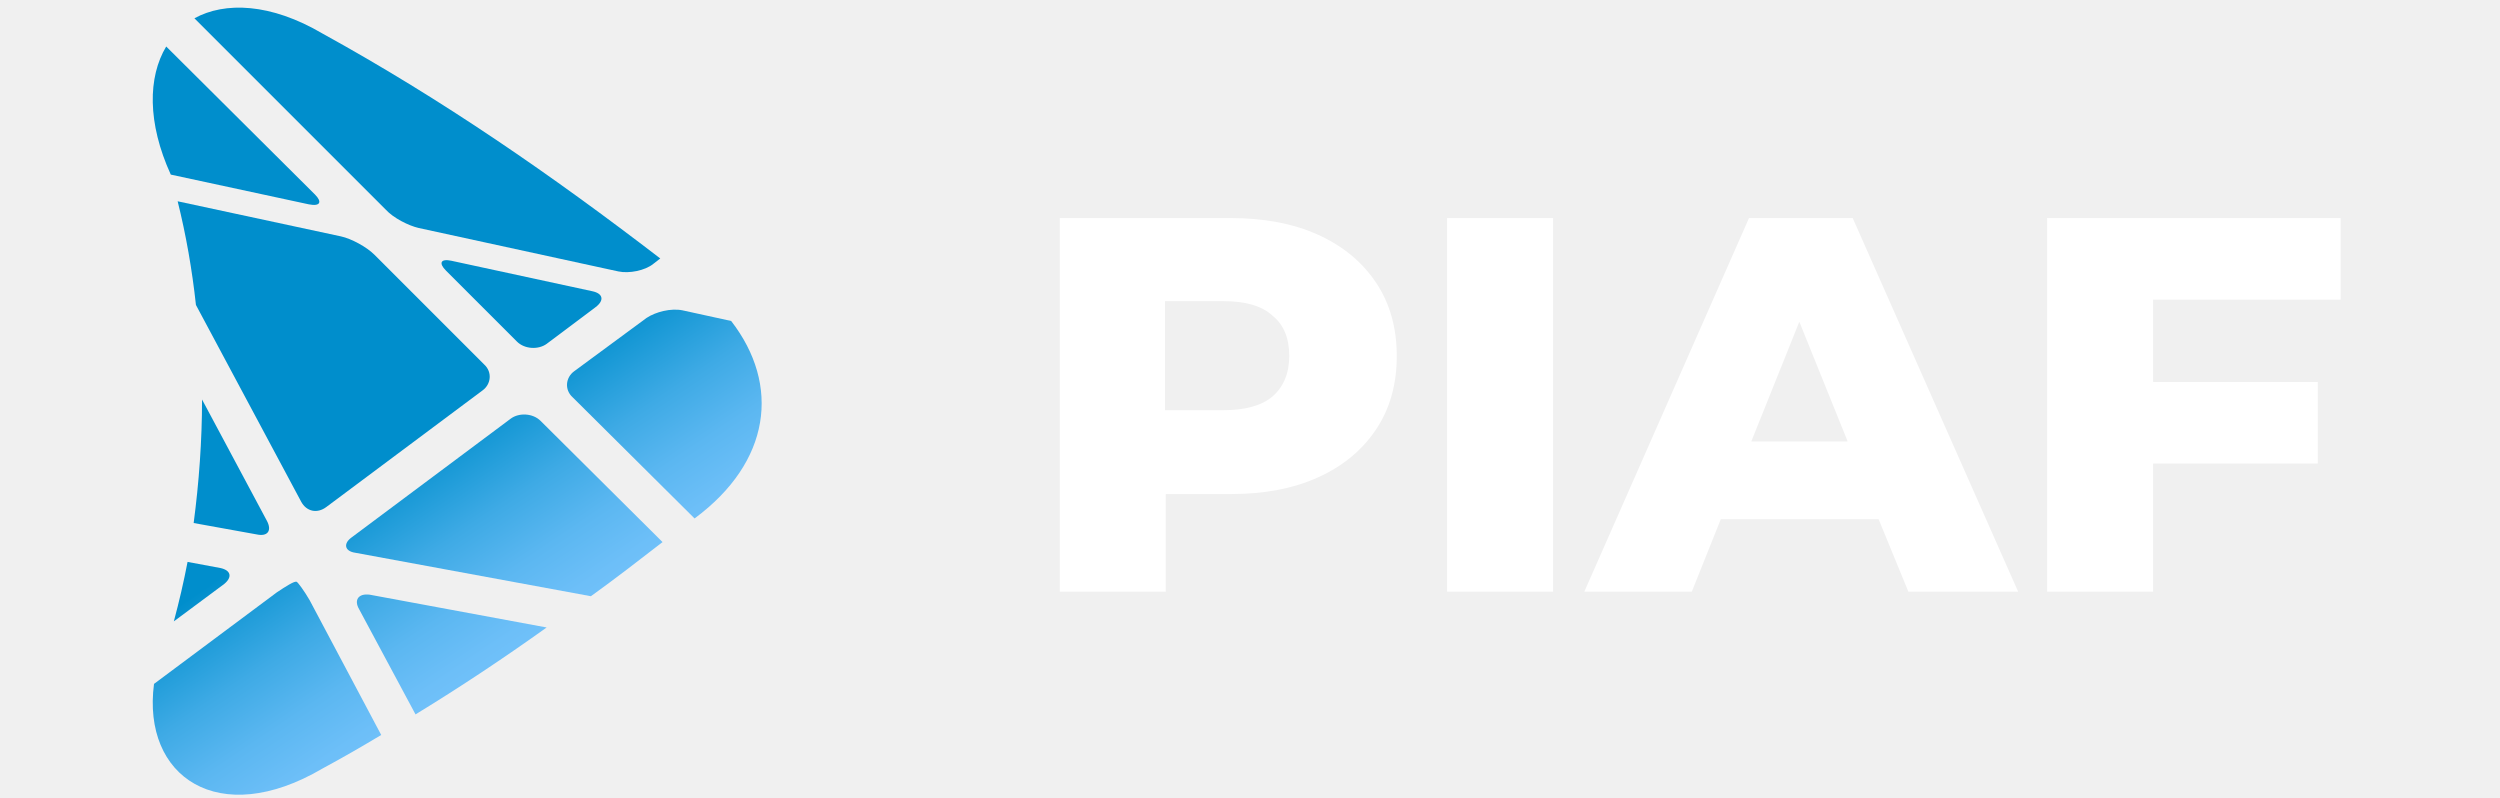
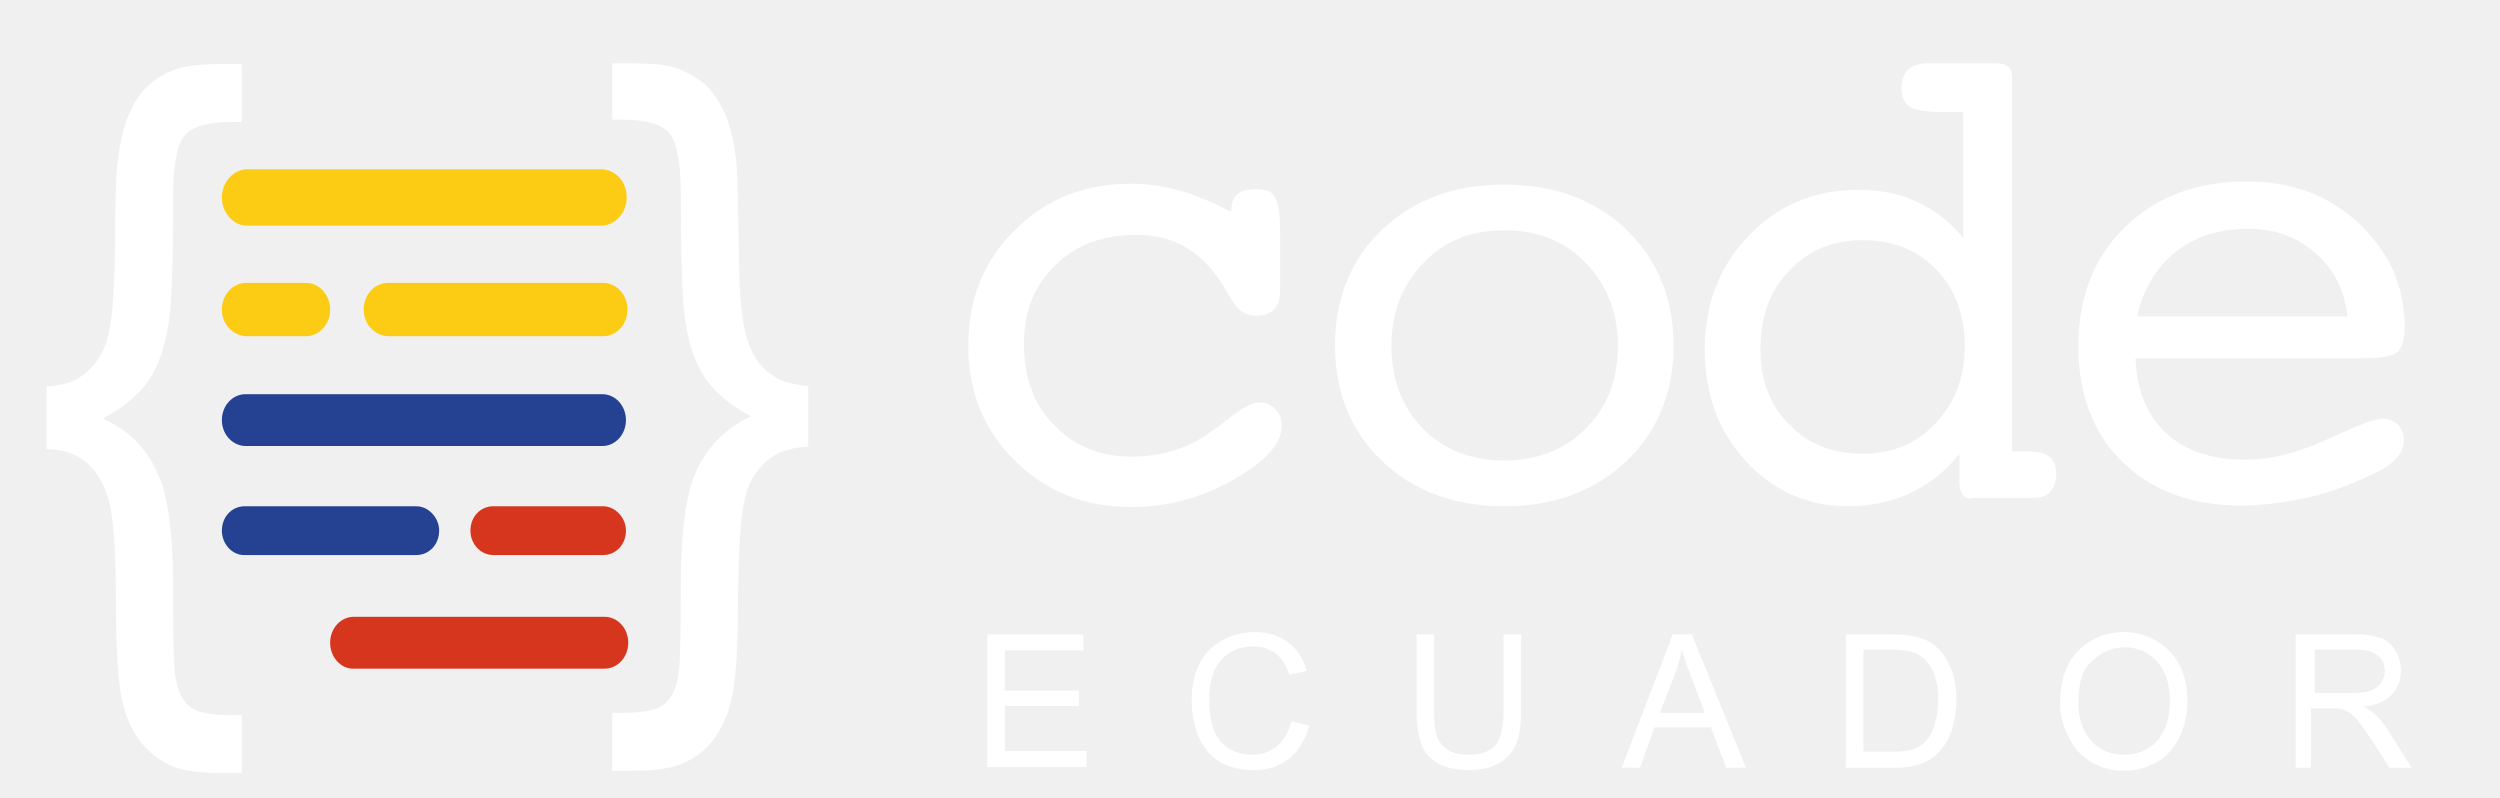
<svg xmlns="http://www.w3.org/2000/svg" version="1.1" id="Layer_1" x="0px" y="0px" viewBox="0 0 327.9 104.6" style="enable-background:new 0 0 327.9 104.6;" xml:space="preserve">
  <style type="text/css">
- 	.st0{fill:url(#SVGID_1_);}
- 	.st1{fill:url(#SVGID_2_);}
- 	.st2{fill:url(#SVGID_3_);}
- 	.st3{fill:url(#SVGID_4_);}
- 	.st4{fill:url(#SVGID_5_);}
- 	.st5{fill:url(#SVGID_6_);}
- 	.st6{fill:url(#SVGID_7_);}
- 	.st7{fill:url(#SVGID_8_);}
- 	.st8{fill:url(#SVGID_9_);}
- 	.st9{fill:url(#SVGID_10_);}
- 	.st10{fill:#FFFFFF;}
+ 	.st0{fill:#FFFFFF;}
+ 	.st1{fill:#D7361E;}
+ 	.st2{fill:#244192;}
+ 	.st3{fill:#FCCB14;}
</style>
  <g>
    <g>
-       <linearGradient id="SVGID_1_" gradientUnits="userSpaceOnUse" x1="16.32" y1="18.852" x2="64.75" y2="90.652">
-         <stop offset="0.626" style="stop-color:#008ECC" />
-         <stop offset="0.674" style="stop-color:#1698D5" />
-         <stop offset="0.773" style="stop-color:#3EAAE5" />
-         <stop offset="0.864" style="stop-color:#5BB7F1" />
-         <stop offset="0.943" style="stop-color:#6DBFF8" />
-         <stop offset="1" style="stop-color:#73C2FB" />
-       </linearGradient>
-       <path class="st0" d="M47.1,79.9l7.4,13.8c5.9-3.6,11.6-7.4,17.2-11.4l-23.2-4.3C47,77.8,46.4,78.7,47.1,79.9z" />
-       <linearGradient id="SVGID_2_" gradientUnits="userSpaceOnUse" x1="-5.94" y1="33.867" x2="42.489" y2="105.667">
-         <stop offset="0.626" style="stop-color:#008ECC" />
-         <stop offset="0.674" style="stop-color:#1698D5" />
-         <stop offset="0.773" style="stop-color:#3EAAE5" />
-         <stop offset="0.864" style="stop-color:#5BB7F1" />
-         <stop offset="0.943" style="stop-color:#6DBFF8" />
-         <stop offset="1" style="stop-color:#73C2FB" />
-       </linearGradient>
-       <path class="st1" d="M38.9,76.3c-0.3-0.1-1.4,0.6-2.6,1.4l-16.1,12c-1.6,12.2,8.5,19.1,22.1,11.1c2.6-1.4,5.2-2.9,7.7-4.4    l-9.4-17.7C39.9,77.5,39.1,76.4,38.9,76.3z" />
-       <linearGradient id="SVGID_3_" gradientUnits="userSpaceOnUse" x1="50.78" y1="-4.391" x2="99.21" y2="67.408">
-         <stop offset="0.626" style="stop-color:#008ECC" />
-         <stop offset="0.674" style="stop-color:#1698D5" />
-         <stop offset="0.773" style="stop-color:#3EAAE5" />
-         <stop offset="0.864" style="stop-color:#5BB7F1" />
-         <stop offset="0.943" style="stop-color:#6DBFF8" />
-         <stop offset="1" style="stop-color:#73C2FB" />
-       </linearGradient>
-       <path class="st2" d="M84.8,41.7l-9.5,7c-1.1,0.8-1.3,2.4-0.2,3.4L91.1,68c10-7.4,11.3-17.5,4.8-25.9l-6.4-1.4    C88,40.4,86,40.9,84.8,41.7z" />
-       <linearGradient id="SVGID_4_" gradientUnits="userSpaceOnUse" x1="26.157" y1="12.217" x2="74.587" y2="84.017">
-         <stop offset="0.626" style="stop-color:#008ECC" />
-         <stop offset="0.674" style="stop-color:#1698D5" />
-         <stop offset="0.773" style="stop-color:#3EAAE5" />
-         <stop offset="0.864" style="stop-color:#5BB7F1" />
-         <stop offset="0.943" style="stop-color:#6DBFF8" />
-         <stop offset="1" style="stop-color:#73C2FB" />
-       </linearGradient>
-       <path class="st3" d="M70.9,55.2c-1-1-2.8-1.1-3.9-0.3L46.1,70.5c-1.1,0.8-0.9,1.8,0.5,2l30.9,5.7c3.2-2.3,6.3-4.7,9.4-7.1    L70.9,55.2z" />
-       <linearGradient id="SVGID_5_" gradientUnits="userSpaceOnUse" x1="43.777" y1="0.333" x2="92.206" y2="72.132">
-         <stop offset="0.626" style="stop-color:#008ECC" />
-         <stop offset="0.674" style="stop-color:#1698D5" />
-         <stop offset="0.773" style="stop-color:#3EAAE5" />
-         <stop offset="0.864" style="stop-color:#5BB7F1" />
-         <stop offset="0.943" style="stop-color:#6DBFF8" />
-         <stop offset="1" style="stop-color:#73C2FB" />
-       </linearGradient>
-       <path class="st4" d="M77.7,38.2l-18.5-4c-1.4-0.3-1.7,0.3-0.7,1.3l9.3,9.3c1,1,2.8,1.1,3.9,0.3l6.4-4.8    C79.3,39.4,79.1,38.5,77.7,38.2z" />
-       <linearGradient id="SVGID_6_" gradientUnits="userSpaceOnUse" x1="24.538" y1="13.31" x2="72.967" y2="85.109">
-         <stop offset="0.626" style="stop-color:#008ECC" />
-         <stop offset="0.674" style="stop-color:#1698D5" />
-         <stop offset="0.773" style="stop-color:#3EAAE5" />
-         <stop offset="0.864" style="stop-color:#5BB7F1" />
-         <stop offset="0.943" style="stop-color:#6DBFF8" />
-         <stop offset="1" style="stop-color:#73C2FB" />
-       </linearGradient>
-       <path class="st5" d="M41.3,25.5L21.8,6.1c-2.4,4-2.5,10,0.6,16.8l18.1,3.9C42,27.1,42.3,26.5,41.3,25.5z" />
-       <linearGradient id="SVGID_7_" gradientUnits="userSpaceOnUse" x1="3.661" y1="27.391" x2="52.09" y2="99.191">
-         <stop offset="0.626" style="stop-color:#008ECC" />
-         <stop offset="0.674" style="stop-color:#1698D5" />
-         <stop offset="0.773" style="stop-color:#3EAAE5" />
-         <stop offset="0.864" style="stop-color:#5BB7F1" />
-         <stop offset="0.943" style="stop-color:#6DBFF8" />
-         <stop offset="1" style="stop-color:#73C2FB" />
-       </linearGradient>
-       <path class="st6" d="M35,68.3l-8.5-15.9c0,5.4-0.4,10.9-1.1,16.2l8.3,1.5C35.1,70.4,35.7,69.6,35,68.3z" />
-       <linearGradient id="SVGID_8_" gradientUnits="userSpaceOnUse" x1="43.932" y1="0.228" x2="92.362" y2="72.027">
-         <stop offset="0.626" style="stop-color:#008ECC" />
-         <stop offset="0.674" style="stop-color:#1698D5" />
-         <stop offset="0.773" style="stop-color:#3EAAE5" />
-         <stop offset="0.864" style="stop-color:#5BB7F1" />
-         <stop offset="0.943" style="stop-color:#6DBFF8" />
-         <stop offset="1" style="stop-color:#73C2FB" />
-       </linearGradient>
-       <path class="st7" d="M54.9,29.9l26.2,5.7c1.4,0.3,3.5-0.1,4.6-1l0.9-0.7C72.4,23,58.1,13.1,42.3,4.4c-6.8-4-12.8-4.2-16.8-2    l25.1,25.1C51.6,28.6,53.6,29.6,54.9,29.9z" />
-       <linearGradient id="SVGID_9_" gradientUnits="userSpaceOnUse" x1="-4.338" y1="32.786" x2="44.092" y2="104.586">
-         <stop offset="0.626" style="stop-color:#008ECC" />
-         <stop offset="0.674" style="stop-color:#1698D5" />
-         <stop offset="0.773" style="stop-color:#3EAAE5" />
-         <stop offset="0.864" style="stop-color:#5BB7F1" />
-         <stop offset="0.943" style="stop-color:#6DBFF8" />
-         <stop offset="1" style="stop-color:#73C2FB" />
-       </linearGradient>
-       <path class="st8" d="M28.9,74.5l-4.3-0.8c-0.5,2.6-1.1,5.2-1.8,7.8l6.6-4.9C30.5,75.7,30.3,74.8,28.9,74.5z" />
-       <linearGradient id="SVGID_10_" gradientUnits="userSpaceOnUse" x1="22.959" y1="14.375" x2="71.388" y2="86.174">
-         <stop offset="0.626" style="stop-color:#008ECC" />
-         <stop offset="0.674" style="stop-color:#1698D5" />
-         <stop offset="0.773" style="stop-color:#3EAAE5" />
-         <stop offset="0.864" style="stop-color:#5BB7F1" />
-         <stop offset="0.943" style="stop-color:#6DBFF8" />
-         <stop offset="1" style="stop-color:#73C2FB" />
-       </linearGradient>
-       <path class="st9" d="M39.5,65.8c0.7,1.3,2.1,1.6,3.3,0.7l20.5-15.3c1.1-0.8,1.3-2.4,0.2-3.4L49.1,33.4c-1-1-3-2.1-4.4-2.4    l-21.4-4.6c1.1,4.4,1.9,9,2.4,13.6L39.5,65.8z" />
+       <path class="st0" d="M105.9,58.6c-2.3,0.1-4.1,0.7-5.5,2c-1.4,1.3-2.4,3-2.8,5.3c-0.5,2.2-0.7,6.2-0.8,12c0,5.8-0.2,10-0.6,12.5    c-0.4,2.5-1.2,4.6-2.4,6.3c-1.2,1.7-2.8,2.9-4.7,3.6c-1.3,0.5-3.4,0.8-6.3,0.8h-2.5v-7.6h1.4c2.8,0,4.7-0.4,5.6-1.3    c1-0.9,1.6-2.4,1.8-4.6c0.1-1.2,0.2-4.9,0.2-11.2c0-6.9,0.7-11.9,2.2-15c1.5-3,3.8-5.3,7-6.8c-2.7-1.4-4.7-3.1-6-5    c-1.3-1.9-2.2-4.5-2.7-8c-0.3-2.2-0.5-7.6-0.5-16c0-4.2-0.5-6.9-1.5-8.1c-1-1.2-3-1.8-6.1-1.8h-1.4V8.3h2.5c2.5,0,4.4,0.2,5.5,0.5    c1.6,0.5,3,1.3,4.1,2.2c1.1,1,1.9,2.3,2.7,3.9c0.7,1.6,1.2,3.8,1.5,6.5c0.1,1.7,0.2,5.3,0.3,10.6c0,5.4,0.3,9.2,0.8,11.4    c0.5,2.2,1.4,4,2.8,5.2c1.4,1.3,3.3,1.9,5.5,2V58.6z" />
    </g>
    <g>
-       <path class="st10" d="M172.9,30.8c3.3,1.5,5.8,3.6,7.6,6.3c1.8,2.7,2.7,5.9,2.7,9.6c0,3.7-0.9,6.9-2.7,9.6    c-1.8,2.7-4.3,4.8-7.6,6.3c-3.3,1.5-7.1,2.2-11.5,2.2h-8.5v12.8h-13.9v-49h22.4C165.7,28.6,169.6,29.3,172.9,30.8z M166.9,52    c1.4-1.2,2.2-3,2.2-5.3c0-2.3-0.7-4.1-2.2-5.3c-1.4-1.3-3.6-1.9-6.4-1.9h-7.7v14.3h7.7C163.3,53.8,165.5,53.2,166.9,52z" />
-       <path class="st10" d="M189.8,28.6h13.9v49h-13.9V28.6z" />
-       <path class="st10" d="M246.4,68.1h-20.7l-3.8,9.5h-14.1l21.6-49h13.6l21.7,49h-14.4L246.4,68.1z M242.3,57.8L236,42.2l-6.3,15.7    H242.3z" />
-       <path class="st10" d="M282.4,39.3v10.8H304v10.7h-21.6v16.8h-13.9v-49H307v10.7H282.4z" />
+       <path class="st0" d="M6,50.7c2.3-0.1,4.1-0.7,5.5-2c1.4-1.3,2.4-3,2.8-5.2c0.5-2.2,0.7-6,0.8-11.4c0-5.4,0.1-8.9,0.3-10.6    c0.3-2.7,0.8-4.9,1.5-6.5c0.7-1.6,1.6-3,2.7-3.9c1.1-1,2.4-1.7,4.1-2.2c1.1-0.3,2.9-0.5,5.5-0.5h2.5v7.6h-1.4    c-3.1,0-5.1,0.6-6.1,1.8c-1,1.2-1.5,3.9-1.5,8.1c0,8.4-0.2,13.8-0.5,16c-0.5,3.4-1.4,6.1-2.7,8c-1.3,1.9-3.3,3.5-6,5    c3.2,1.5,5.6,3.7,7,6.8c1.5,3,2.2,8,2.2,15c0,6.3,0.1,10,0.2,11.2c0.2,2.2,0.8,3.7,1.8,4.6c1,0.9,2.8,1.3,5.6,1.3h1.4v7.6h-2.5    c-2.9,0-5-0.3-6.3-0.8c-1.9-0.7-3.4-1.9-4.7-3.6c-1.2-1.7-2-3.8-2.4-6.3c-0.4-2.5-0.6-6.7-0.6-12.5c0-5.8-0.3-9.8-0.8-12    c-0.5-2.2-1.4-4-2.8-5.3c-1.4-1.3-3.3-2-5.5-2V50.7z" />
    </g>
+     <path class="st1" d="M43.3,84.3c0-1.9,1.4-3.4,3.1-3.4h32.9c1.7,0,3.1,1.5,3.1,3.4l0,0c0,1.9-1.4,3.4-3.1,3.4H46.3   C44.6,87.7,43.3,86.1,43.3,84.3L43.3,84.3z" />
+     <path class="st1" d="M61.7,69.6c0-1.8,1.3-3.2,3-3.2h14.4c1.6,0,3,1.5,3,3.2l0,0c0,1.8-1.3,3.2-3,3.2H64.7   C63,72.8,61.7,71.3,61.7,69.6L61.7,69.6z" />
+     <path class="st2" d="M29.1,69.6c0-1.8,1.3-3.2,3-3.2h22.5c1.6,0,3,1.5,3,3.2l0,0c0,1.8-1.3,3.2-3,3.2H32   C30.4,72.8,29.1,71.3,29.1,69.6L29.1,69.6z" />
+     <path class="st2" d="M29.1,55.1c0-1.9,1.4-3.4,3.1-3.4H79c1.7,0,3.1,1.5,3.1,3.4l0,0c0,1.9-1.4,3.4-3.1,3.4H32.1   C30.4,58.4,29.1,56.9,29.1,55.1L29.1,55.1z" />
+     <path class="st3" d="M47.7,40.6c0-1.9,1.4-3.5,3.2-3.5h28.2c1.8,0,3.2,1.6,3.2,3.5l0,0c0,1.9-1.4,3.5-3.2,3.5H50.9   C49.1,44,47.7,42.5,47.7,40.6L47.7,40.6z" />
+     <path class="st3" d="M29.1,40.6c0-1.9,1.4-3.5,3.2-3.5h7.8c1.8,0,3.2,1.6,3.2,3.5l0,0c0,1.9-1.4,3.5-3.2,3.5h-7.8   C30.5,44,29.1,42.5,29.1,40.6L29.1,40.6z" />
+     <path class="st3" d="M29.1,25.9c0-2,1.5-3.7,3.4-3.7h46.3c1.9,0,3.4,1.6,3.4,3.7l0,0c0,2-1.5,3.7-3.4,3.7H32.4   C30.6,29.6,29.1,27.9,29.1,25.9L29.1,25.9z" />
+     <path class="st0" d="M161.5,27.8v-0.2c0-1,0.3-1.7,0.8-2.1c0.5-0.5,1.4-0.7,2.5-0.7c1.2,0,2,0.3,2.4,1c0.4,0.7,0.7,2.1,0.7,4.3v8.1   c0,1.1-0.3,1.9-0.8,2.4c-0.5,0.5-1.3,0.8-2.4,0.8c-0.8,0-1.4-0.2-2-0.7c-0.6-0.4-1.2-1.4-2-2.8c-1.4-2.4-3-4.1-4.9-5.3   c-1.9-1.2-4.2-1.8-6.7-1.8c-4.4,0-8,1.3-10.7,4c-2.8,2.7-4.1,6.1-4.1,10.4c0,4.3,1.3,7.9,4,10.6c2.6,2.7,6,4.1,10.2,4.1   c1.9,0,3.7-0.3,5.4-0.8c1.7-0.5,3.3-1.3,4.8-2.4c0.5-0.3,1.3-0.9,2.2-1.6c1.8-1.5,3.3-2.3,4.3-2.3c0.9,0,1.6,0.3,2.1,0.9   c0.6,0.6,0.8,1.3,0.8,2.2c0,2.3-2.1,4.6-6.3,7c-4.2,2.4-8.7,3.6-13.4,3.6c-6.1,0-11.2-2-15.3-6.1c-4.1-4-6.1-9.1-6.1-15.1   s2-11.1,6.1-15.1c4.1-4.1,9.1-6.1,15.2-6.1c2.1,0,4.3,0.3,6.5,0.9C156.8,25.6,159,26.5,161.5,27.8z" />
+     <path class="st0" d="M219.5,45.3c0,6.2-2.1,11.3-6.2,15.2c-4.1,3.9-9.5,5.9-16,5.9c-6.5,0-11.9-2-16-5.9c-4.1-3.9-6.2-9-6.2-15.2   c0-6.2,2.1-11.3,6.2-15.2c4.1-3.9,9.5-5.9,16-5.9c6.5,0,11.9,2,16,5.9C217.4,34.1,219.5,39.1,219.5,45.3z M197.3,60.4   c4.3,0,7.9-1.4,10.7-4.2c2.8-2.8,4.2-6.4,4.2-10.8c0-4.4-1.4-8-4.2-10.9c-2.8-2.9-6.3-4.3-10.7-4.3c-4.3,0-7.9,1.4-10.6,4.3   c-2.8,2.9-4.2,6.5-4.2,10.9c0,4.4,1.4,8,4.1,10.8C189.4,59,192.9,60.4,197.3,60.4z" />
+     <path class="st0" d="M258.6,65.4c-0.6,0-1-0.2-1.2-0.5c-0.2-0.3-0.4-0.9-0.4-1.8v-3.6c-1.7,2.2-3.8,3.9-6.3,5.1   c-2.5,1.2-5.3,1.8-8.3,1.8c-5.3,0-9.8-2-13.4-5.9c-3.6-3.9-5.4-8.8-5.4-14.6c0-6,1.9-11,5.8-15c3.8-4,8.6-6,14.3-6   c2.9,0,5.5,0.5,7.8,1.6c2.3,1.1,4.3,2.6,6,4.7V14.7h-2.2c-2.5,0-4-0.2-4.8-0.7c-0.7-0.4-1.1-1.3-1.1-2.5c0-1,0.3-1.8,0.9-2.4   c0.6-0.5,1.4-0.8,2.5-0.8h8.7c0.8,0,1.5,0.1,1.8,0.4c0.4,0.3,0.6,0.7,0.6,1.4v49.1h1.9c1.4,0,2.4,0.2,3,0.7   c0.6,0.5,0.9,1.2,0.9,2.3c0,1-0.3,1.8-0.8,2.3c-0.5,0.6-1.3,0.8-2.2,0.8H258.6z M230.9,45.9c0,4,1.3,7.3,3.8,9.8   c2.5,2.6,5.7,3.8,9.6,3.8c3.9,0,7.1-1.3,9.6-4c2.5-2.7,3.8-6,3.8-10.1c0-4-1.2-7.4-3.7-10c-2.5-2.6-5.7-3.9-9.6-3.9   c-4,0-7.2,1.3-9.7,4C232.1,38.1,230.9,41.6,230.9,45.9z" />
+     <path class="st0" d="M280.1,47.2c0.2,4.2,1.6,7.4,4.1,9.7c2.5,2.3,6,3.4,10.3,3.4c3.3,0,6.9-0.9,10.8-2.7c3.9-1.8,6.2-2.7,7.1-2.7   c0.8,0,1.6,0.3,2.1,0.8c0.6,0.6,0.8,1.2,0.8,2c0,0.8-0.3,1.6-0.9,2.3c-0.6,0.7-1.5,1.4-2.8,2c-2.8,1.4-5.7,2.5-8.7,3.2   c-3,0.7-6,1.1-9,1.1c-6.4,0-11.6-1.9-15.5-5.7c-3.9-3.8-5.8-8.9-5.8-15.2c0-6.4,2-11.6,6.1-15.6c4.1-4,9.4-6,16-6   c6,0,10.9,1.9,14.8,5.6c3.9,3.7,5.9,8.2,5.9,13.5c0,1.6-0.3,2.7-1,3.3c-0.7,0.6-2.5,0.8-5.4,0.8h-0.6H280.1z M280.3,41.5h27.6   c-0.4-3.5-1.8-6.2-4.2-8.3c-2.4-2.1-5.3-3.2-8.8-3.2c-3.8,0-6.9,1-9.5,3C282.8,35.1,281.1,37.9,280.3,41.5z" />
+     <path class="st0" d="M129.5,100.7V83.2h12.6v2.1h-10.3v5.3h9.7v2h-9.7v5.9h10.7v2.1H129.5z" />
+     <path class="st0" d="M169.4,94.6l2.3,0.6c-0.5,1.9-1.4,3.3-2.6,4.3c-1.3,1-2.8,1.5-4.6,1.5c-1.9,0-3.4-0.4-4.6-1.1   c-1.2-0.8-2.1-1.9-2.7-3.3c-0.6-1.5-0.9-3-0.9-4.7c0-1.8,0.3-3.4,1-4.8c0.7-1.4,1.7-2.4,3-3.1c1.3-0.7,2.7-1.1,4.2-1.1   c1.7,0,3.2,0.4,4.4,1.3c1.2,0.9,2,2.1,2.5,3.8l-2.3,0.5c-0.4-1.3-1-2.2-1.8-2.8c-0.8-0.6-1.7-0.9-2.9-0.9c-1.3,0-2.5,0.3-3.4,1   c-0.9,0.6-1.5,1.5-1.9,2.6c-0.4,1.1-0.5,2.2-0.5,3.4c0,1.5,0.2,2.8,0.6,3.9c0.4,1.1,1.1,1.9,2,2.5c0.9,0.5,1.9,0.8,3,0.8   c1.3,0,2.4-0.4,3.3-1.1C168.4,97.1,169,96,169.4,94.6z" />
+     <path class="st0" d="M197.2,83.2h2.3v10.1c0,1.8-0.2,3.1-0.6,4.2c-0.4,1-1.1,1.9-2.1,2.5c-1,0.6-2.4,1-4.1,1c-1.6,0-3-0.3-4-0.8   c-1-0.6-1.8-1.4-2.2-2.4c-0.4-1.1-0.7-2.5-0.7-4.4V83.2h2.3v10.1c0,1.5,0.1,2.6,0.4,3.4c0.3,0.7,0.8,1.3,1.5,1.7s1.5,0.6,2.5,0.6   c1.7,0,2.9-0.4,3.6-1.2c0.7-0.8,1.1-2.3,1.1-4.4V83.2z" />
+     <path class="st0" d="M212.7,100.7l6.7-17.5h2.5l7.1,17.5h-2.6l-2-5.3H217l-1.9,5.3H212.7z M217.7,93.5h5.9l-1.8-4.8   c-0.6-1.5-1-2.7-1.2-3.6c-0.2,1.1-0.5,2.2-0.9,3.3L217.7,93.5z" />
+     <path class="st0" d="M242.1,100.7V83.2h6c1.4,0,2.4,0.1,3.1,0.3c1,0.2,1.9,0.6,2.6,1.2c0.9,0.8,1.6,1.8,2.1,3   c0.5,1.2,0.7,2.6,0.7,4.2c0,1.3-0.2,2.5-0.5,3.5c-0.3,1-0.7,1.9-1.2,2.5c-0.5,0.7-1,1.2-1.6,1.6c-0.6,0.4-1.3,0.7-2.1,0.9   c-0.8,0.2-1.7,0.3-2.8,0.3H242.1z M244.4,98.6h3.7c1.2,0,2.1-0.1,2.7-0.3c0.7-0.2,1.2-0.5,1.6-0.9c0.5-0.5,1-1.3,1.3-2.2   c0.3-0.9,0.5-2,0.5-3.4c0-1.8-0.3-3.2-0.9-4.2c-0.6-1-1.3-1.6-2.2-2c-0.6-0.2-1.6-0.4-3-0.4h-3.7V98.6z" />
+     <path class="st0" d="M270.2,92.2c0-2.9,0.8-5.2,2.3-6.8c1.6-1.6,3.6-2.5,6-2.5c1.6,0,3.1,0.4,4.4,1.2c1.3,0.8,2.3,1.8,3,3.2   c0.7,1.4,1,2.9,1,4.7c0,1.8-0.4,3.4-1.1,4.8c-0.7,1.4-1.7,2.5-3,3.2c-1.3,0.7-2.7,1.1-4.2,1.1c-1.6,0-3.1-0.4-4.4-1.2   c-1.3-0.8-2.3-1.9-2.9-3.3C270.5,95.2,270.2,93.7,270.2,92.2z M272.6,92.2c0,2.1,0.6,3.8,1.7,5c1.1,1.2,2.6,1.8,4.3,1.8   c1.7,0,3.2-0.6,4.3-1.8c1.1-1.2,1.7-3,1.7-5.2c0-1.4-0.2-2.7-0.7-3.7c-0.5-1.1-1.2-1.9-2.1-2.5c-0.9-0.6-2-0.9-3.1-0.9   c-1.6,0-3,0.6-4.2,1.7C273.1,87.7,272.6,89.6,272.6,92.2z" />
+     <path class="st0" d="M301.1,100.7V83.2h7.7c1.6,0,2.7,0.2,3.5,0.5c0.8,0.3,1.5,0.9,1.9,1.7c0.5,0.8,0.7,1.7,0.7,2.6   c0,1.2-0.4,2.3-1.2,3.1c-0.8,0.9-2,1.4-3.7,1.6c0.6,0.3,1.1,0.6,1.4,0.9c0.7,0.6,1.3,1.4,1.9,2.3l3,4.8h-2.9l-2.3-3.6   c-0.7-1-1.2-1.8-1.7-2.4c-0.4-0.6-0.8-0.9-1.2-1.2c-0.3-0.2-0.7-0.4-1.1-0.5c-0.3-0.1-0.7-0.1-1.3-0.1h-2.7v7.8H301.1z M303.4,90.9   h5c1.1,0,1.9-0.1,2.5-0.3c0.6-0.2,1-0.6,1.4-1c0.3-0.5,0.5-1,0.5-1.6c0-0.8-0.3-1.5-0.9-2c-0.6-0.5-1.5-0.8-2.8-0.8h-5.5V90.9z" />
  </g>
</svg>
